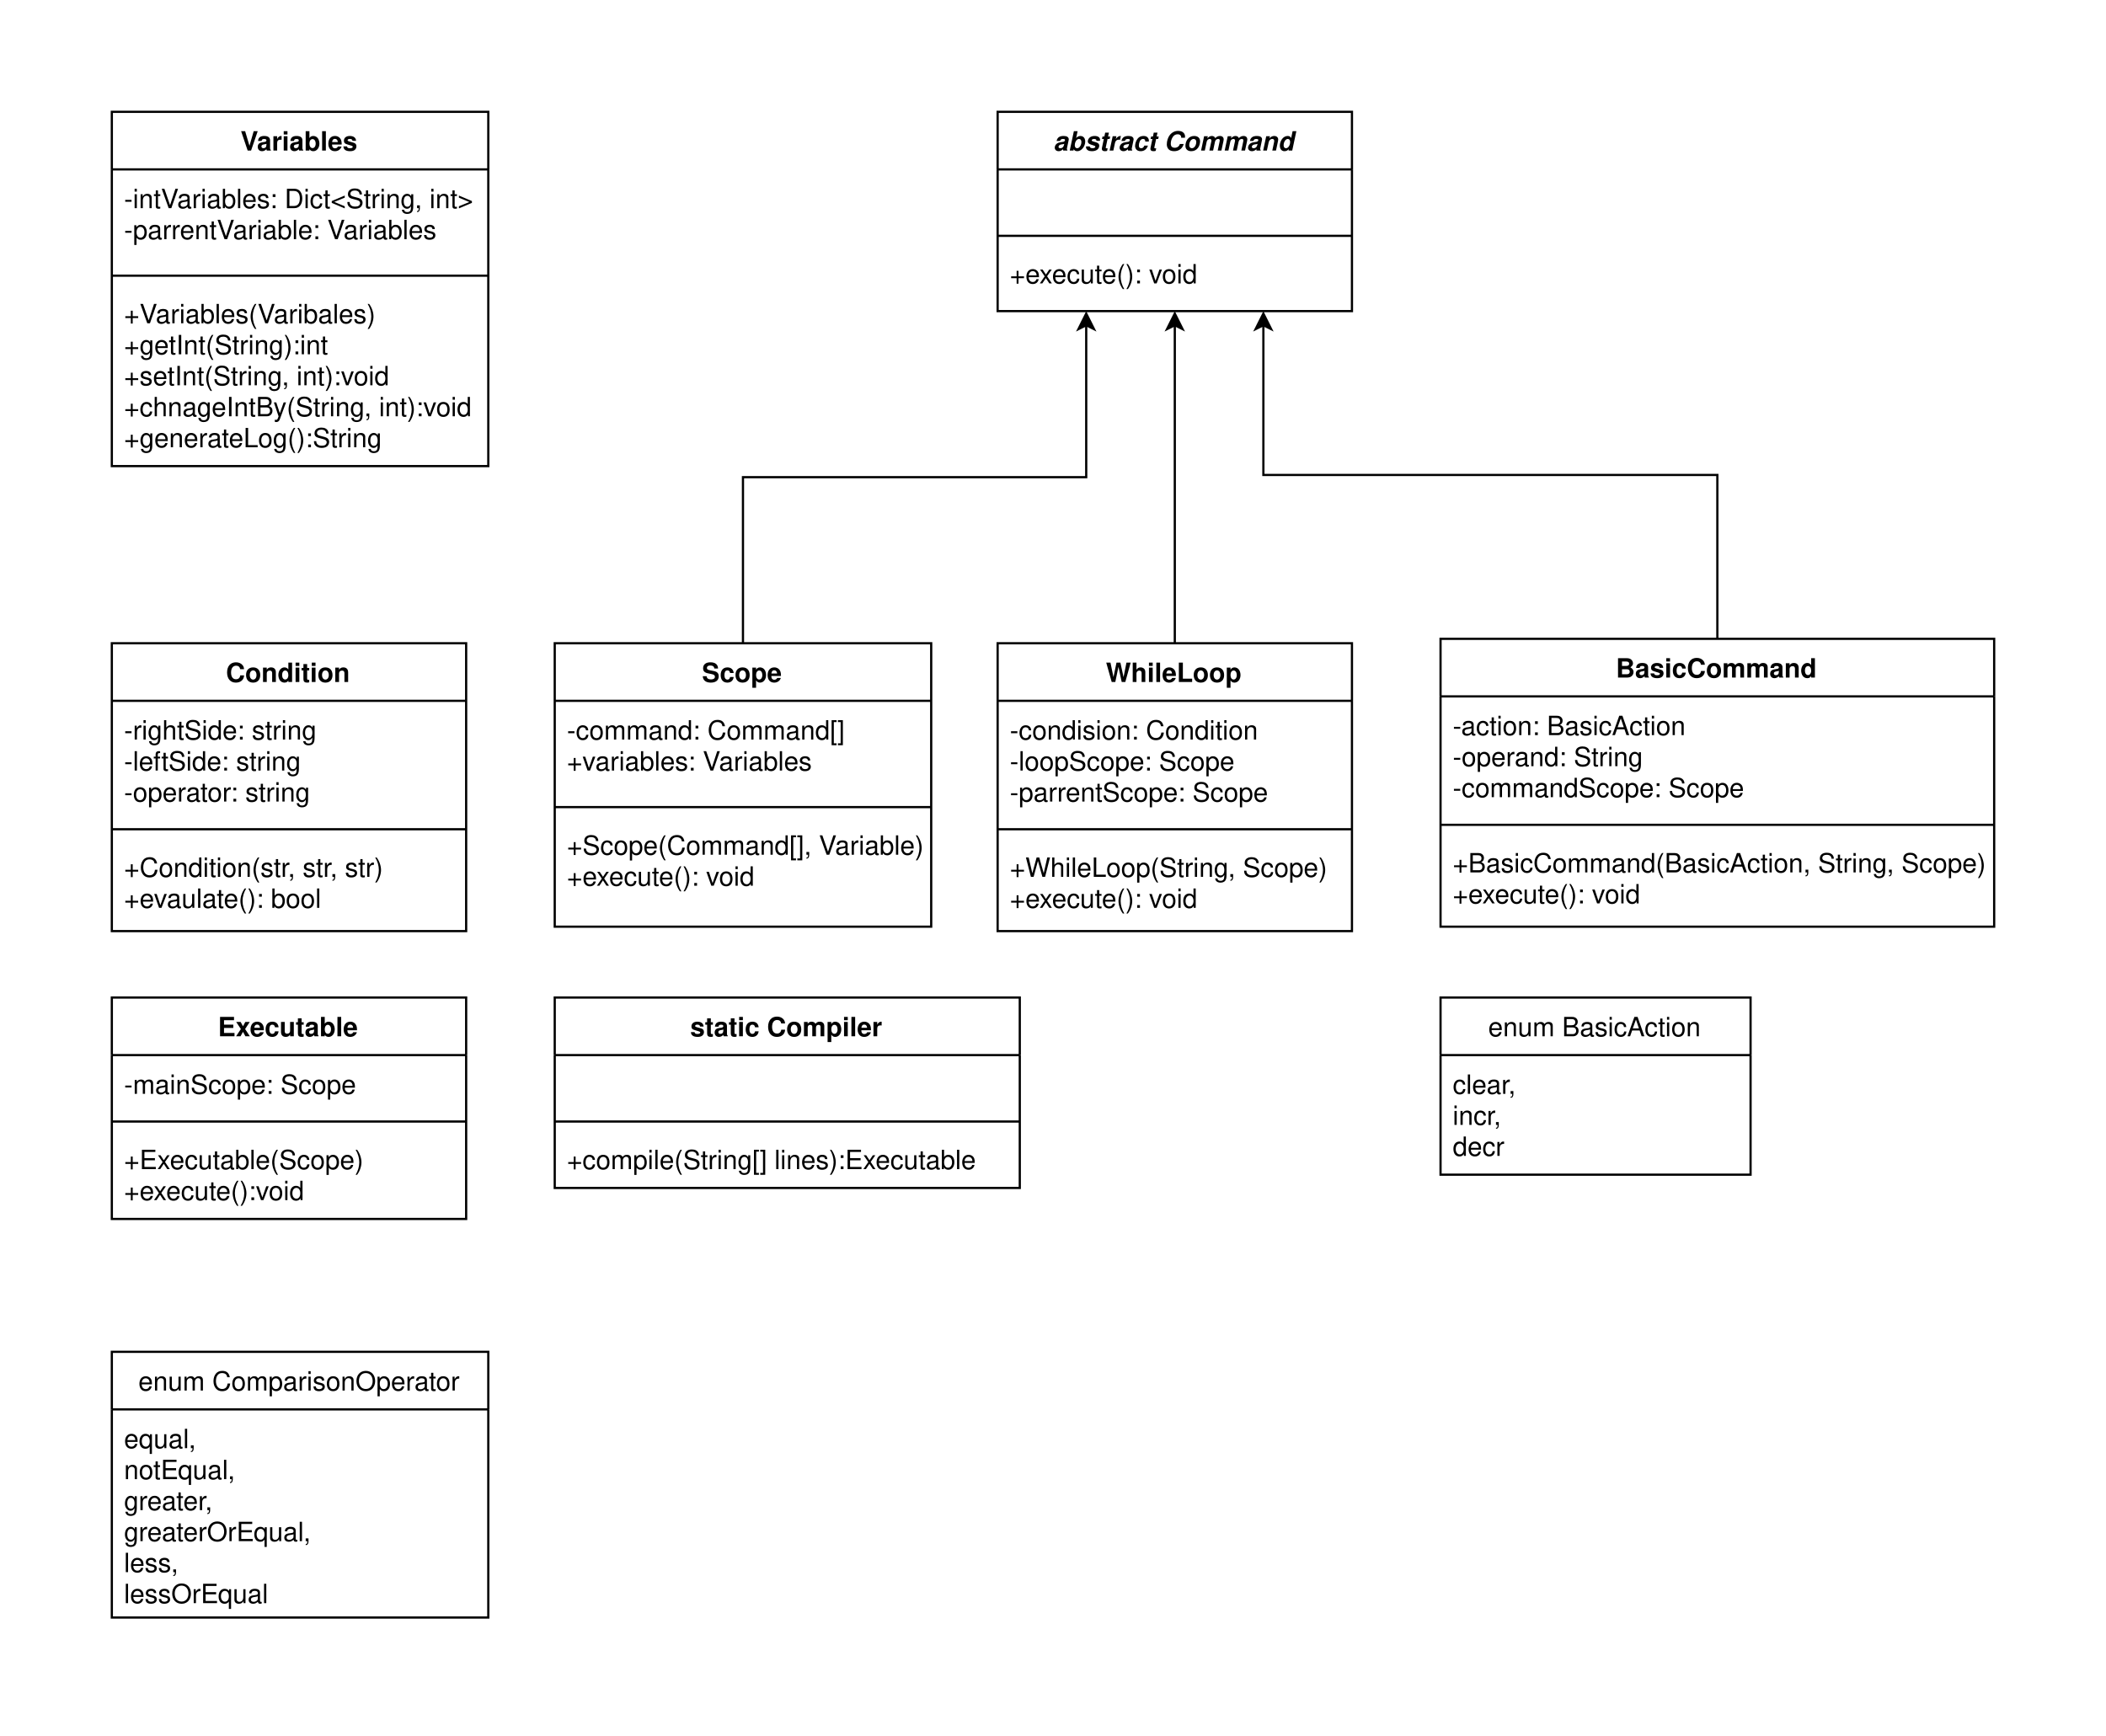
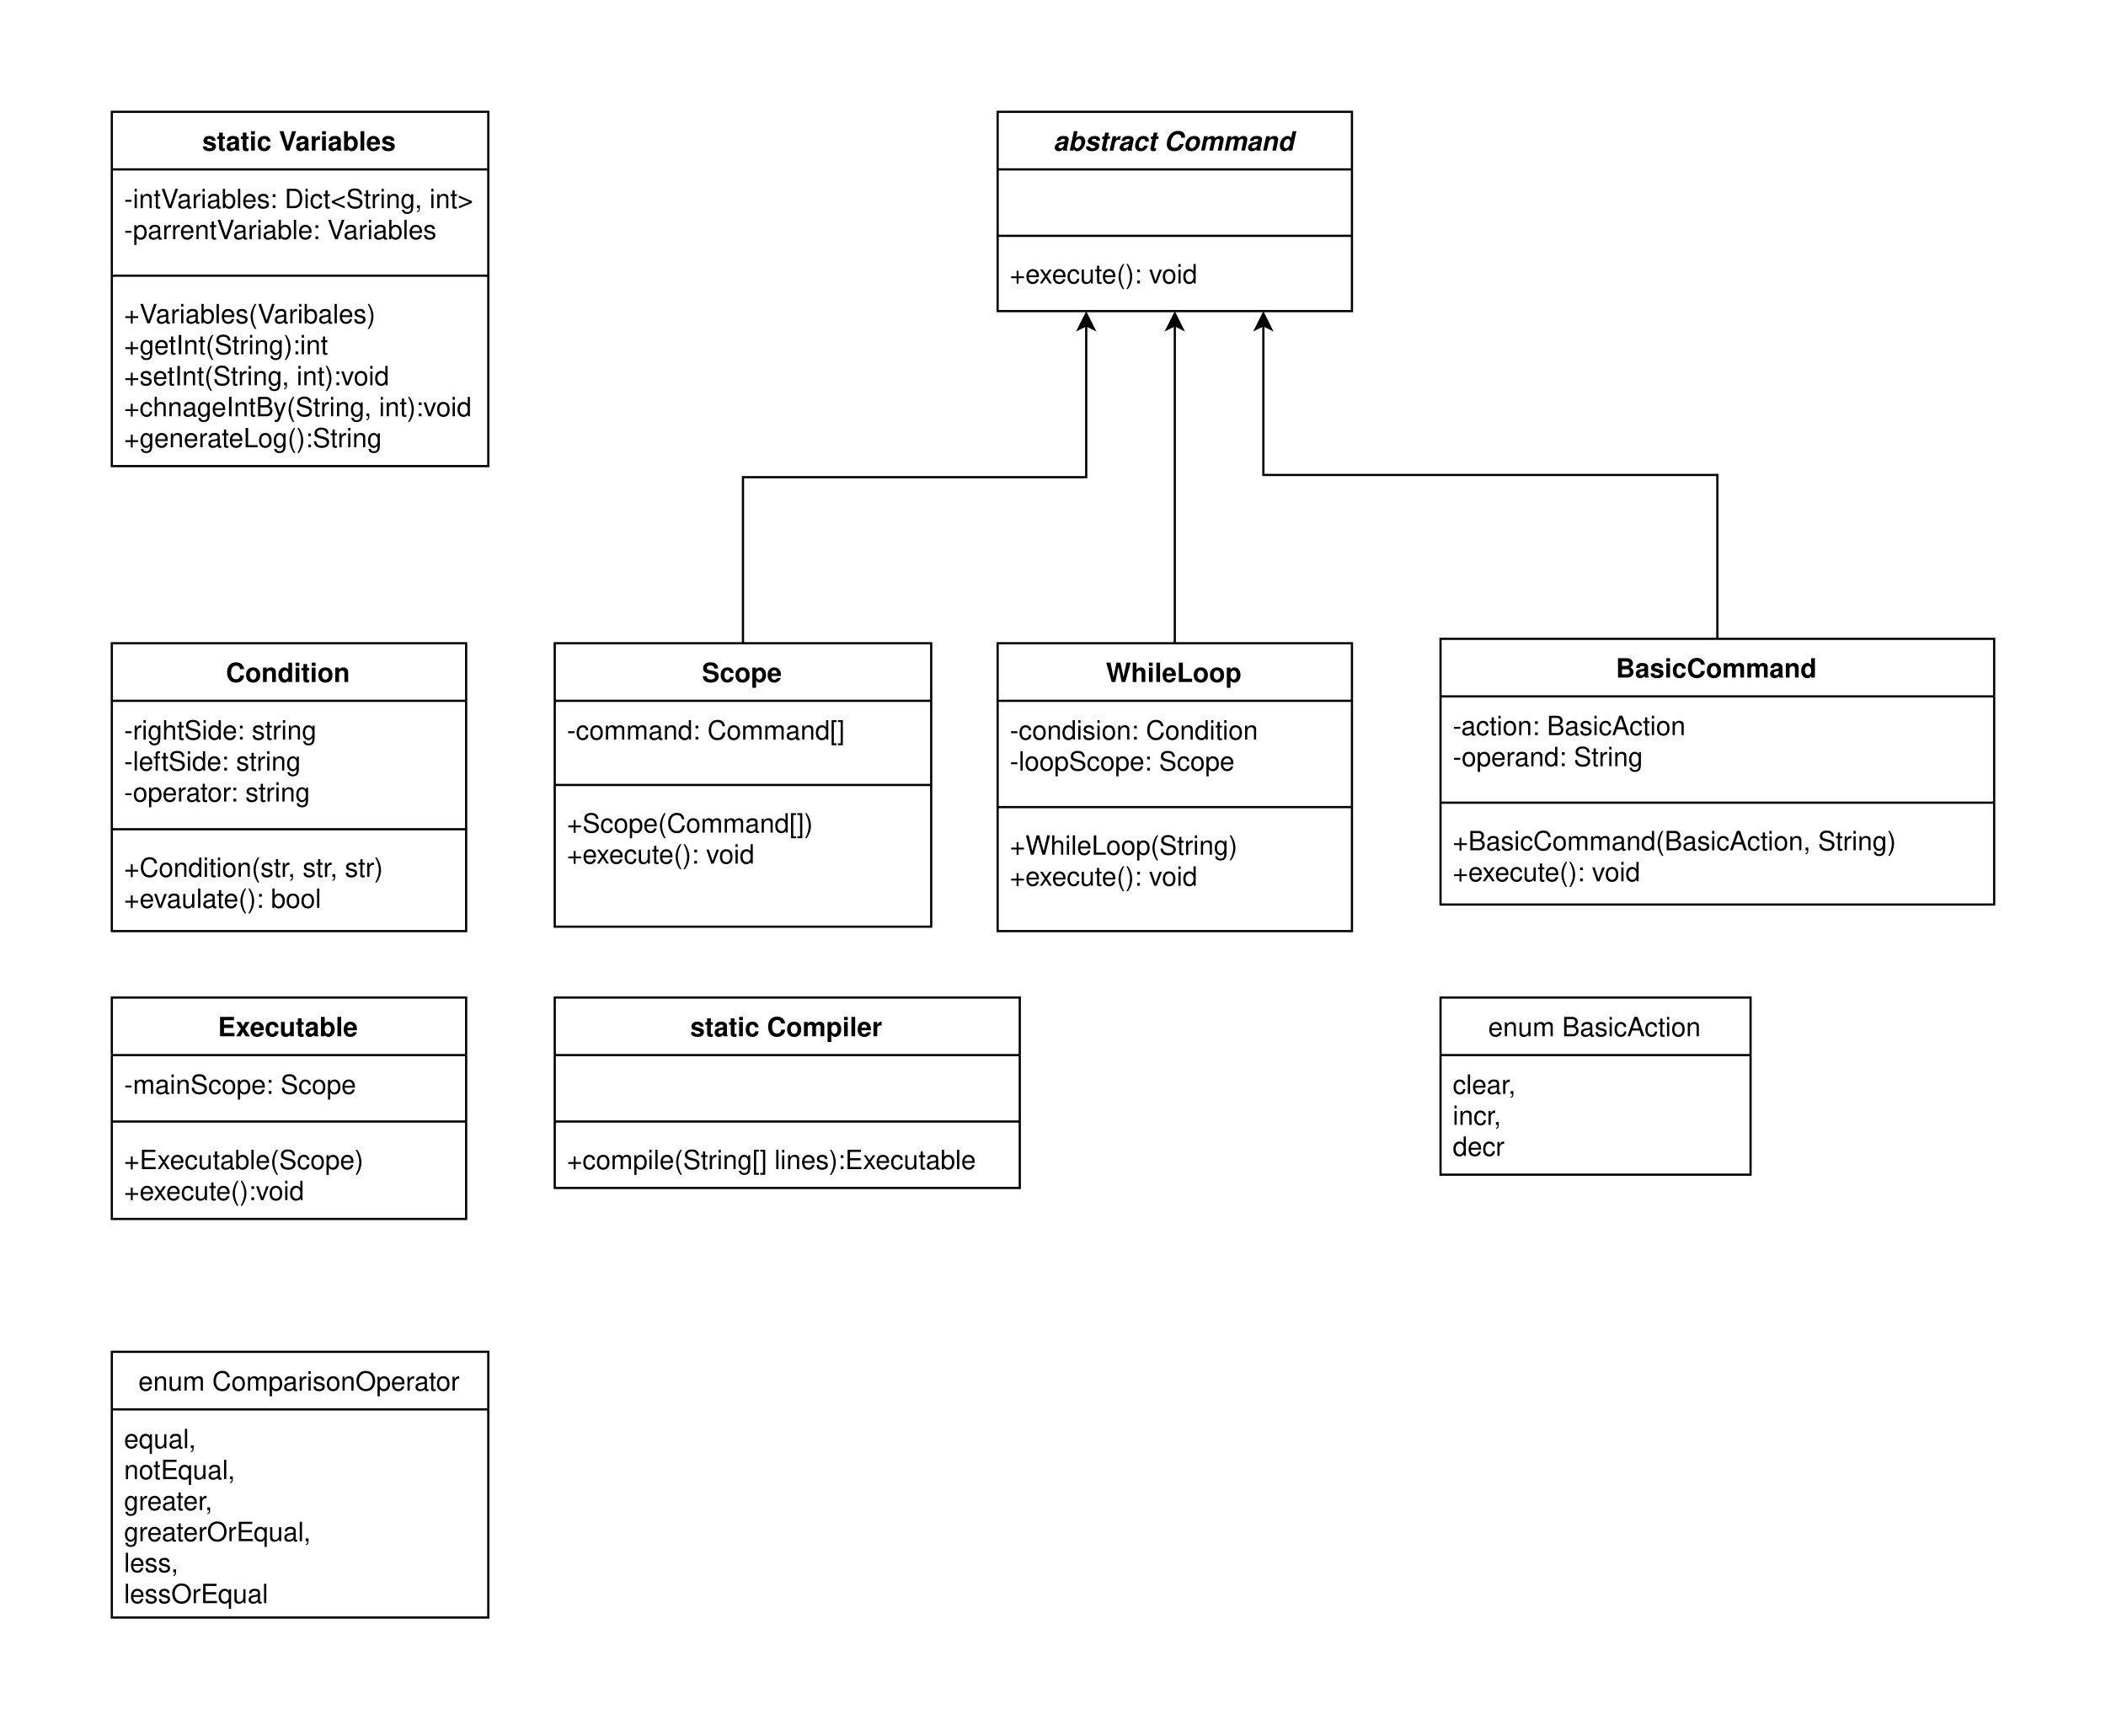
- <svg xmlns="http://www.w3.org/2000/svg" version="1.1" width="951px" height="784px" viewBox="-0.5 -0.5 951 784" content="&lt;mxfile host=&quot;Electron&quot; modified=&quot;2022-10-16T17:10:32.310Z&quot; agent=&quot;5.0 (Windows NT 10.0; Win64; x64) AppleWebKit/537.36 (KHTML, like Gecko) draw.io/19.0.3 Chrome/102.0.5.63 Electron/19.0.3 Safari/537.36&quot; etag=&quot;eteULTW0sGfqZMgMUVzo&quot; version=&quot;19.0.3&quot; type=&quot;device&quot;&gt;&lt;diagram id=&quot;C5RBs43oDa-KdzZeNtuy&quot; name=&quot;Page-1&quot;&gt;7VzbUts6FP2azHAefCZ2LoRHElJKm1JoKLR9OaPYwhEoViorIeHrj2TLt0gYh9gpUM90pta2ZCvaS0tLe8s0WoPZ6pSC+fQLcSBuWE1n1WidNCzLbLZ6/D9hWYeWbtsMDS5FjqyUGMboEUYtpXWBHOhnKjJCMEPzrNEmngdtlrEBSslDttotwdm3zoELFcPYBli13iCHTUNrzzpM7B8hcqfRm83uUXhnBqLK8pf4U+CQh5SpNWy0BpQQFl7NVgOIxeBF43Jztr7Bo/vu6adL/zf43v98dX5thA/7sE2T+CdQ6LEXP/r89Mq8ttHJXW/R8c7nnrPoWIb8rT5bR+MFHT58skgomxKXeAAPE2ufkoXnQPHUJi8ldUaEzLnR5MY7yNhaYgEsGOGmKZtheReuEPshmv/bkaWf8mHi+mSVLqyjgsfoOmxkdaLyz+iBopC0C0pRw4JjJ8fYJwtqy5F4vL/98PG6ffdjfvHh8qF5ejz5ZBhdCWFAXchyBlZiRoxmCofSM6eQzCDvJK9AIQYMLbNgBRLzblwv8Su/kK7Vuzmv10uAF/JNY5vMoeJ8/wHNMPCEl2+JxyIciDEGGLkev7b5OELKDUtIGeLz7FjeYML7fXuKsDMCa7IQo+MzYN9Hpf6UUPTIHwsiIPDblEmYWN1MjbFoKV1Ioc/rXEQuNGPTCPhM1rEJxmDuo0nc4Rl3EfL6hDEyix6UQW48n4MCo+Q+Zghza+CI0YCrXFfLu1ZbYkMSqtWT5YeEnsxDaZumqcnqPQ0P+bpvnEKB5/JBiN9ntrLva+ne19W8z+pmXwcwd7wHGOyLYfQVUMY/9eU4PVRwathkNgMeb3TMbwxkodNvdPhd3sGWGU7y/hJQBLj3/bDmdVzcxDh3E0vhGcNb9iSa/TmwkeeOgjon7cTyTQ6TMBHe9hYHSJoix4FegDQGGAjBKDo4J8hjwTiKrvf5aA8E+4kfMeBlMynzf6I6ZQPicVACFKAPcqQ/QIF2DS5zp/zzuFxn3f0cDNvtikjqSHG+4juMAm5KrSXqvH3GsTPuomAZk568ChYtw1S83VK93dJ4FoMJxBfERwwR8Xwa1t3w+J9y6mFBbslhlp18GqnAjFP7weJzsDGZB6lZ+092bsMVtBcMHvwTzu0l4e98b9M6vd42K4NDrxgcOs3d8ZAni1JwABMxHFz4D6zGcUzwBYVJqxYm5QmT9oYwaRfUCUc5YHlzskSLWlNBbYjWd0dCKrRyZ/FO2qKIb0vjHavWFqU7tWMVc2oJ2kLb4ZZOWtRSoSTvdl9Ix6W511Tp9fXHpg73FJv65cDvxhe6NOfXd9755S10/7uK6u0/NiWbXgiIJyv8oZVd4eNAR/SI8AfJVhWs2p03CKA94Uc/YH8MQLsRhSrPbrjYh4HL6gjnn99IaCOcurUk3hO8462EqkQNm3gO8gOJFwY5eTFQfEkQxMAczGHMPqgjw/fJfe5F4Ua1yjvTPgXljlkctFtuUTolhD/1Xdbp2XqPsqNbi1JBVZsUs63bpcTr08GYUT7AYfQzmLF16LMqJGhinzoktK2qoKBmYZ/OUr0xnRKavoBVpuK26qUyQfJ8YFObcO3myJHdoKBJdPJpcZ3NYZ4gm2+Mulh4LM0TwX6p6wa8KeOQihCIHlUwGxouIwOCCQfUiUdC4CGMN0xvlmOK0sqrTpvqu9wrrBtUsbC9i9+2fnjNCVR9j3VZ8X48nw/E1QTwqw3dwDfwZx6T8kKIh5A0UjX8dI2YWETVUGSk69pTD7iQV++vizVwoQcp30iNiBtIl6hRzT4lw7NgQrdXlaiJYnwpfHItwd0SbGRnc65zaS1uqhQ3irrRyJv4NG4GE5Ul257Ml+ZmTWsW2JhSu2gQrcerS6+qUa1ag5TmXk2iVT+hq/KuNtNqh+we6QF5iqsp3OyLJX8YRC6CUa4nfMmI0CRnK5vwy+vH1id6+Wjzxexy/Hm4NCb3mnNcOe6ul/sKYxlFT2mZzRKCGVosqKu9MeNzoWgq4i9kgdwp9SoPVWl7XC/61Tl3j4ertB3WLvkJxx88l6vIS1TUM/6FoCh6JqtdGdWrcetUtrpe9ve27JdzpGI3LKhxZyPg0DFy5Lrvy6hf6hgDn6Z59zmpUMAECWjv14ySzyjx/HyVxx70XS7+2ddfryK2d+8ejz/oJaL2+694zTjgoxFmEtIXm7JiCRYYJGcgJoTgmghKR8oej0fknV5OIaUPfGRv+UVYrS5eoi66m/JCk1eKPwosXV5o4aBuLg1gs/iQZICNY3vzmGSgH6KvxceKvJAfk9ehiSfZJHdq7pSQ0MGnDFWh7XHxs5R/k6gox7kaTaF1bgmaQtth7YnK9FpxkCGHQYoJSjhlWXPCS2FTcEmpTGCoGw3oLWaba0kxmdHcWT9oIPOuJYU2UdHW0UZVikLznZCNIQj3HTEbIM/esDhQWOoYREFiOCqMlJwQhA4YZYiF8ZkxPLszgP914hqj0fGviXWnSWZKYhAHmABFPvG+RnGpmh+qCWh2mxp60P8VrBL4QQsDlR7g7wV3UIYMPMKGqtWlEIitps74lWoaYOj7qiWuWjMMKzBfSz+jfbQ9w/Bi8hcgw48Ek7+j2Rr+Dw==&lt;/diagram&gt;&lt;/mxfile&gt;" style="background-color: rgb(255, 255, 255);">
+ <svg xmlns="http://www.w3.org/2000/svg" version="1.1" width="951px" height="784px" viewBox="-0.5 -0.5 951 784" content="&lt;mxfile host=&quot;Electron&quot; modified=&quot;2022-10-16T17:24:35.191Z&quot; agent=&quot;5.0 (Windows NT 10.0; Win64; x64) AppleWebKit/537.36 (KHTML, like Gecko) draw.io/19.0.3 Chrome/102.0.5.63 Electron/19.0.3 Safari/537.36&quot; etag=&quot;BLJFfpD8p7Juuh7oCBG2&quot; version=&quot;19.0.3&quot; type=&quot;device&quot;&gt;&lt;diagram id=&quot;C5RBs43oDa-KdzZeNtuy&quot; name=&quot;Page-1&quot;&gt;7VxdU9s6EP01maEPvhPbSQiPJFBKm1JoKLR9uaPYwhEoUiorIeHXV7Llr1gYh9i0UM90ptZaspXds7tHK5mWPZytThiYTz9TF+KW1XZXLfuoZVlm2+6L/6RkHUp6HTMUeAy5qlMiGKMHGI1U0gVyoZ/pyCnFHM2zQocSAh2ekQHG6H222w3F2bfOgQdzgrEDcF56jVw+DaV9az+Rf4DIm0ZvNnsH4Z0ZiDqrX+JPgUvvUyL7uGUPGaU8vJqthhBL5UV6uT5dX+PRXe/k44X/C3wbfLo8uzLCh73fZkj8Exgk/NmPPju5NK8cdHTbX3TJ2Zy4i65lqN/q83WkL+gK9akmZXxKPUoAPk6kA0YXxIXyqW3RSvqMKJ0LoSmEt5DztcICWHAqRFM+w+ouXCH+XQ7/r6taP9TD5PXRKt1YRw3C2TocZHWj9o/ogbKRjAta0cCSulM69umCOUoTD3c37z9cdW6/z8/fX9y3Tw4nHw2jpyAMmAd5gWIVZqQ2UzhUljmBdAbFJEUHBjHgaJkFK1CY9+J+iV3FhTKt3sxFs14CvFBvGjt0DnPG9+/RDAMirXxDCY9wIHUMMPKIuHaEHiETgiVkHAk/O1Q3uLT+wJki7I7Ami6kdnwOnLuoNZhShh7EY0EEBHGbcQUTq5fpMZYjlQkZ9EWf88iEZiwaAZ+rPg7FGMx9NIknPBMmQmRAOaez6EEZ5Mb+HDQ4o3dxhDC3Bo7UBlwVmlrdtToKGyqgWn3Vvk/Ck7mvZNN0aLL6j8NDve6rCKGAeEIJ8ftMO/s+W/e+nuZ9Vi/7OoCF4QngcCDV6OdAGf/U5+N0P4dTw6GzGSBi0KG4MVSN7qDVPcqhVxiAp5CK4Q1/FKf+HDiIeKOgz1EnkXxVCpAiKsbe4AAjU+S6kAQY4oCDEGYSOHOKCA80JCc1EHocyrgmpzcUbTNpi3+yO+NDSgTcAApwBQWG76HEsQZxhc78NOLWWUM+BTC7U1P4OciZNWc7jIKok8oSeY98wrAzYaIgQSlLXgbpyDBz1rbz1rY1lsVgAvE59RFHVD6fhX03LP6njNorGTUKYsZONo34XcaogyCt7GXc9F1L4s82w2Qssjp0FhzuvQs9eknFW96aI6dzZ7s2APTLAaDb3h0BRRQnBQAwkeoQJH5otQ7jYF2SZNgNyaiOZHQ2SEanZM4/KADLq6MYWtSaOdSGaH1zQSgPrUIv3olNlLFtZXHHathE5UbtWuWMWgGb0E7Y1pGJhipUZF0dV3xRlzXz4fXvrzPtv1Cd6acLvxmf2dKcX92Ss4sb6P1/GfV7+TqTGnouIZ5k+H0rm+HjokX0iPAHqVE1ZO3uKwTQC+FHr7A/BqDdAkWenl0Lsg8DkzXVyj+/kNBWK3W5JF4TvOGlRJ6JGg4lLvIDihcWLEUzYHxJEcTAAsxh/T3ooy/Fv3ZiU5LLmOURueX6o1NBNVM/ZR1ZbRYgO5p1v6Sf17UCMTu6JUicfPbGnAkFN8XMusyvqWZqvdqqy/75PVKR8IWNhOwKMCSV6792ChKKPoNVpuO2xKQ2rvF0zVK7L9orYBq7YUKzHyn8I4FD4PVHyBFrnh6WFgujhHQy8Wi5FOp5QdRUJcaEAwjtSfVFjwqf9DjOVBAJk8iQYioAdURoCDyE8Ybo1QabsvGltj3Q+lhDvzRryFOF7U38utnD1ubVsYeadkP1M9ZtcQ9if96TVxMgrjYIhFibnxIekwv7MAwaqR5+ukccWGTXkG2k+zpTAjwoug/W5QZ4kEAm1kgj6gUcJhrURJ+K4Vlyr7ZfF7uJync6djOks7lguawhN3WSmxy70dCb+NBsBhO17aM9uhVauCHaRIENl9qFg2gtXt/Oab5g1XCQysyr2UPVO3Rd1tVuojphdI/4gDo52ZZm9mXKPw5KGIGWG4evGBGafdfaHH559WB/ZBcPjkhmF+NPx0tjcqc5olVg7ibd11jLKHsAy2xXUMzQYiGf7Y2Z8IWyGxH/YBQodKm/8ryUdsZN0q/PuC94bko7YW3KT2L8XuDSBZsWRTsWjcc/ExRlj1t1agv1+bp1aiO6SfsvlvarOS2xGxbydWcjiKFj5Kq876uqX+qEgnDTovsiqDDAZRDQ3m8iSnFEif2zchLRrWD7Qj/l8t9w/fMsYnvzlg0TddEITXlYEIU4Z+wJbYQ7CemLTVqxBAsMksMQE0pxEwgqR8oLnpMoOpicQsoA+MjZ8mOvhl08h130NumFZl8p/t4v++l4BfRCC4f84tIADo/PPwbYOHQ2T0AG/CH6qLvZdNwAS6Hf7bTboMNGFScetDMuf0zyX2IM1RhXc95Ba9wKCIN2wtrDkulEsJfx/GHs5s8/QNkEgudipWSSqI0y5JcOkCxmm9mhHHFo78wINJB50yRBu/XQ0cWKujiC5qMeB0MQriTiaICIsyFxoZQ0VYWSgeGgNFIKigo6YFRRVBifGsentwbwv0w8YzQ6/DmxbjXbkyowyCNJgCGfki9RpamJD/WUKHttTXjQ//mpCuKDFgb58AB/LYSBMsGAUH6cl3oMArl41Am/MM0ADH0/L4m7NhGGl/DXyk9dH2wfYUQz+dOL4Rd9yR+wtI9/Aw==&lt;/diagram&gt;&lt;/mxfile&gt;" style="background-color: rgb(255, 255, 255);">
  <defs>
-     <clipPath id="mx-clip-254-321-162-44-0">
-       <rect x="254" y="321" width="162" height="44" />
-     </clipPath>
-     <clipPath id="mx-clip-254-373-162-50-0">
-       <rect x="254" y="373" width="162" height="50" />
+     <clipPath id="mx-clip-254-321-162-34-0">
+       <rect x="254" y="321" width="162" height="34" />
+     </clipPath>
+     <clipPath id="mx-clip-254-363-162-50-0">
+       <rect x="254" y="363" width="162" height="50" />
    </clipPath>
    <clipPath id="mx-clip-454-81-152-26-0">
      <rect x="454" y="81" width="152" height="26" />
    </clipPath>
    <clipPath id="mx-clip-454-115-152-26-0">
      <rect x="454" y="115" width="152" height="26" />
    </clipPath>
-     <clipPath id="mx-clip-454-321-152-54-0">
-       <rect x="454" y="321" width="152" height="54" />
-     </clipPath>
-     <clipPath id="mx-clip-454-383-152-42-0">
-       <rect x="454" y="383" width="152" height="42" />
+     <clipPath id="mx-clip-454-321-152-44-0">
+       <rect x="454" y="321" width="152" height="44" />
+     </clipPath>
+     <clipPath id="mx-clip-454-373-152-42-0">
+       <rect x="454" y="373" width="152" height="42" />
    </clipPath>
    <clipPath id="mx-clip-54-81-162-44-0">
      <rect x="54" y="81" width="162" height="44" />
    </clipPath>
    <clipPath id="mx-clip-54-133-162-82-0">
      <rect x="54" y="133" width="162" height="82" />
    </clipPath>
    <clipPath id="mx-clip-254-481-202-26-0">
      <rect x="254" y="481" width="202" height="26" />
    </clipPath>
    <clipPath id="mx-clip-254-515-202-26-0">
      <rect x="254" y="515" width="202" height="26" />
    </clipPath>
    <clipPath id="mx-clip-54-481-152-26-0">
      <rect x="54" y="481" width="152" height="26" />
    </clipPath>
    <clipPath id="mx-clip-54-515-152-40-0">
      <rect x="54" y="515" width="152" height="40" />
    </clipPath>
    <clipPath id="mx-clip-54-321-152-54-0">
      <rect x="54" y="321" width="152" height="54" />
    </clipPath>
    <clipPath id="mx-clip-54-383-152-42-0">
      <rect x="54" y="383" width="152" height="42" />
    </clipPath>
-     <clipPath id="mx-clip-654-319-242-54-0">
-       <rect x="654" y="319" width="242" height="54" />
-     </clipPath>
-     <clipPath id="mx-clip-654-381-242-42-0">
-       <rect x="654" y="381" width="242" height="42" />
+     <clipPath id="mx-clip-654-319-242-44-0">
+       <rect x="654" y="319" width="242" height="44" />
+     </clipPath>
+     <clipPath id="mx-clip-654-371-242-42-0">
+       <rect x="654" y="371" width="242" height="42" />
    </clipPath>
    <clipPath id="mx-clip-654-481-132-54-0">
      <rect x="654" y="481" width="132" height="54" />
    </clipPath>
    <clipPath id="mx-clip-54-641-162-94-0">
      <rect x="54" y="641" width="162" height="94" />
    </clipPath>
  </defs>
  <g>
    <path d="M 335 290 L 335 215 L 490 215 L 490 146.37" fill="none" stroke="rgb(0, 0, 0)" stroke-miterlimit="10" pointer-events="stroke" />
    <path d="M 490 141.12 L 493.5 148.12 L 490 146.37 L 486.5 148.12 Z" fill="rgb(0, 0, 0)" stroke="rgb(0, 0, 0)" stroke-miterlimit="10" pointer-events="all" />
    <path d="M 250 316 L 250 290 L 420 290 L 420 316" fill="rgb(255, 255, 255)" stroke="rgb(0, 0, 0)" stroke-miterlimit="10" pointer-events="all" />
    <path d="M 250 316 L 250 418 L 420 418 L 420 316" fill="none" stroke="rgb(0, 0, 0)" stroke-miterlimit="10" pointer-events="none" />
    <path d="M 250 316 L 420 316" fill="none" stroke="rgb(0, 0, 0)" stroke-miterlimit="10" pointer-events="none" />
    <g fill="rgb(0, 0, 0)" font-family="Helvetica" font-weight="bold" pointer-events="none" text-anchor="middle" font-size="12px">
      <text x="334.5" y="307.5">Scope</text>
    </g>
-     <g fill="rgb(0, 0, 0)" font-family="Helvetica" pointer-events="none" clip-path="url(#mx-clip-254-321-162-44-0)" font-size="12px">
+     <g fill="rgb(0, 0, 0)" font-family="Helvetica" pointer-events="none" clip-path="url(#mx-clip-254-321-162-34-0)" font-size="12px">
      <text x="255.5" y="333.5">-command: Command[]</text>
-       <text x="255.5" y="347.5">+variables: Variables</text>
-     </g>
-     <path d="M 250 364 L 420 364" fill="none" stroke="rgb(0, 0, 0)" stroke-miterlimit="10" pointer-events="none" />
-     <g fill="rgb(0, 0, 0)" font-family="Helvetica" pointer-events="none" clip-path="url(#mx-clip-254-373-162-50-0)" font-size="12px">
-       <text x="255.5" y="385.5">+Scope(Command[], Variable)</text>
-       <text x="255.5" y="399.5">+execute(): void</text>
+     </g>
+     <path d="M 250 354 L 420 354" fill="none" stroke="rgb(0, 0, 0)" stroke-miterlimit="10" pointer-events="none" />
+     <g fill="rgb(0, 0, 0)" font-family="Helvetica" pointer-events="none" clip-path="url(#mx-clip-254-363-162-50-0)" font-size="12px">
+       <text x="255.5" y="375.5">+Scope(Command[])</text>
+       <text x="255.5" y="389.5">+execute(): void</text>
    </g>
    <path d="M 450 76 L 450 50 L 610 50 L 610 76" fill="rgb(255, 255, 255)" stroke="rgb(0, 0, 0)" stroke-miterlimit="10" pointer-events="none" />
    <path d="M 450 76 L 450 140 L 610 140 L 610 76" fill="none" stroke="rgb(0, 0, 0)" stroke-miterlimit="10" pointer-events="none" />
    <path d="M 450 76 L 610 76" fill="none" stroke="rgb(0, 0, 0)" stroke-miterlimit="10" pointer-events="none" />
    <g fill="rgb(0, 0, 0)" font-family="Helvetica" font-weight="bold" font-style="italic" pointer-events="none" text-anchor="middle" font-size="12px">
      <text x="529.5" y="67.5">abstract Command</text>
    </g>
    <g fill="rgb(0, 0, 0)" font-family="Helvetica" pointer-events="none" clip-path="url(#mx-clip-454-81-152-26-0)" font-size="12px" />
    <path d="M 450 106 L 610 106" fill="none" stroke="rgb(0, 0, 0)" stroke-miterlimit="10" pointer-events="none" />
    <g fill="rgb(0, 0, 0)" font-family="Helvetica" pointer-events="none" clip-path="url(#mx-clip-454-115-152-26-0)" font-size="12px">
      <text x="455.5" y="127.5">+execute(): void</text>
    </g>
    <path d="M 775 288 L 775 214 L 570 214 L 570 146.37" fill="none" stroke="rgb(0, 0, 0)" stroke-miterlimit="10" pointer-events="none" />
    <path d="M 570 141.12 L 573.5 148.12 L 570 146.37 L 566.5 148.12 Z" fill="rgb(0, 0, 0)" stroke="rgb(0, 0, 0)" stroke-miterlimit="10" pointer-events="none" />
    <path d="M 530 290 L 530 146.37" fill="none" stroke="rgb(0, 0, 0)" stroke-miterlimit="10" pointer-events="none" />
    <path d="M 530 141.12 L 533.5 148.12 L 530 146.37 L 526.5 148.12 Z" fill="rgb(0, 0, 0)" stroke="rgb(0, 0, 0)" stroke-miterlimit="10" pointer-events="none" />
    <path d="M 450 316 L 450 290 L 610 290 L 610 316" fill="rgb(255, 255, 255)" stroke="rgb(0, 0, 0)" stroke-miterlimit="10" pointer-events="none" />
    <path d="M 450 316 L 450 420 L 610 420 L 610 316" fill="none" stroke="rgb(0, 0, 0)" stroke-miterlimit="10" pointer-events="none" />
    <path d="M 450 316 L 610 316" fill="none" stroke="rgb(0, 0, 0)" stroke-miterlimit="10" pointer-events="none" />
    <g fill="rgb(0, 0, 0)" font-family="Helvetica" font-weight="bold" pointer-events="none" text-anchor="middle" font-size="12px">
      <text x="529.5" y="307.5">WhileLoop</text>
    </g>
-     <g fill="rgb(0, 0, 0)" font-family="Helvetica" pointer-events="none" clip-path="url(#mx-clip-454-321-152-54-0)" font-size="12px">
+     <g fill="rgb(0, 0, 0)" font-family="Helvetica" pointer-events="none" clip-path="url(#mx-clip-454-321-152-44-0)" font-size="12px">
      <text x="455.5" y="333.5">-condision: Condition</text>
      <text x="455.5" y="347.5">-loopScope: Scope</text>
-       <text x="455.5" y="361.5">-parrentScope: Scope</text>
-     </g>
-     <path d="M 450 374 L 610 374" fill="none" stroke="rgb(0, 0, 0)" stroke-miterlimit="10" pointer-events="none" />
-     <g fill="rgb(0, 0, 0)" font-family="Helvetica" pointer-events="none" clip-path="url(#mx-clip-454-383-152-42-0)" font-size="12px">
-       <text x="455.5" y="395.5">+WhileLoop(String, Scope)</text>
-       <text x="455.5" y="409.5">+execute(): void</text>
+     </g>
+     <path d="M 450 364 L 610 364" fill="none" stroke="rgb(0, 0, 0)" stroke-miterlimit="10" pointer-events="none" />
+     <g fill="rgb(0, 0, 0)" font-family="Helvetica" pointer-events="none" clip-path="url(#mx-clip-454-373-152-42-0)" font-size="12px">
+       <text x="455.5" y="385.5">+WhileLoop(String)</text>
+       <text x="455.5" y="399.5">+execute(): void</text>
    </g>
    <path d="M 50 76 L 50 50 L 220 50 L 220 76" fill="rgb(255, 255, 255)" stroke="rgb(0, 0, 0)" stroke-miterlimit="10" pointer-events="none" />
    <path d="M 50 76 L 50 210 L 220 210 L 220 76" fill="none" stroke="rgb(0, 0, 0)" stroke-miterlimit="10" pointer-events="none" />
    <path d="M 50 76 L 220 76" fill="none" stroke="rgb(0, 0, 0)" stroke-miterlimit="10" pointer-events="none" />
    <g fill="rgb(0, 0, 0)" font-family="Helvetica" font-weight="bold" pointer-events="none" text-anchor="middle" font-size="12px">
-       <text x="134.5" y="67.5">Variables</text>
+       <text x="134.5" y="67.5">static Variables</text>
    </g>
    <g fill="rgb(0, 0, 0)" font-family="Helvetica" pointer-events="none" clip-path="url(#mx-clip-54-81-162-44-0)" font-size="12px">
      <text x="55.5" y="93.5">-intVariables: Dict&lt;String, int&gt; </text>
      <text x="55.5" y="107.5">-parrentVariable: Variables</text>
    </g>
    <path d="M 50 124 L 220 124" fill="none" stroke="rgb(0, 0, 0)" stroke-miterlimit="10" pointer-events="none" />
    <g fill="rgb(0, 0, 0)" font-family="Helvetica" pointer-events="none" clip-path="url(#mx-clip-54-133-162-82-0)" font-size="12px">
      <text x="55.5" y="145.5">+Variables(Varibales)</text>
      <text x="55.5" y="159.5">+getInt(String):int</text>
      <text x="55.5" y="173.5">+setInt(String, int):void</text>
      <text x="55.5" y="187.5">+chnageIntBy(String, int):void</text>
      <text x="55.5" y="201.5">+generateLog():String</text>
    </g>
    <path d="M 250 476 L 250 450 L 460 450 L 460 476" fill="rgb(255, 255, 255)" stroke="rgb(0, 0, 0)" stroke-miterlimit="10" pointer-events="none" />
    <path d="M 250 476 L 250 536 L 460 536 L 460 476" fill="none" stroke="rgb(0, 0, 0)" stroke-miterlimit="10" pointer-events="none" />
    <path d="M 250 476 L 460 476" fill="none" stroke="rgb(0, 0, 0)" stroke-miterlimit="10" pointer-events="none" />
    <g fill="rgb(0, 0, 0)" font-family="Helvetica" font-weight="bold" pointer-events="none" text-anchor="middle" font-size="12px">
      <text x="354.5" y="467.5">static Compiler</text>
    </g>
    <g fill="rgb(0, 0, 0)" font-family="Helvetica" pointer-events="none" clip-path="url(#mx-clip-254-481-202-26-0)" font-size="12px" />
    <path d="M 250 506 L 460 506" fill="none" stroke="rgb(0, 0, 0)" stroke-miterlimit="10" pointer-events="none" />
    <g fill="rgb(0, 0, 0)" font-family="Helvetica" pointer-events="none" clip-path="url(#mx-clip-254-515-202-26-0)" font-size="12px">
      <text x="255.5" y="527.5">+compile(String[] lines):Executable</text>
    </g>
    <path d="M 50 476 L 50 450 L 210 450 L 210 476" fill="rgb(255, 255, 255)" stroke="rgb(0, 0, 0)" stroke-miterlimit="10" pointer-events="none" />
    <path d="M 50 476 L 50 550 L 210 550 L 210 476" fill="none" stroke="rgb(0, 0, 0)" stroke-miterlimit="10" pointer-events="none" />
    <path d="M 50 476 L 210 476" fill="none" stroke="rgb(0, 0, 0)" stroke-miterlimit="10" pointer-events="none" />
    <g fill="rgb(0, 0, 0)" font-family="Helvetica" font-weight="bold" pointer-events="none" text-anchor="middle" font-size="12px">
      <text x="129.5" y="467.5">Executable</text>
    </g>
    <g fill="rgb(0, 0, 0)" font-family="Helvetica" pointer-events="none" clip-path="url(#mx-clip-54-481-152-26-0)" font-size="12px">
      <text x="55.5" y="493.5">-mainScope: Scope</text>
    </g>
    <path d="M 50 506 L 210 506" fill="none" stroke="rgb(0, 0, 0)" stroke-miterlimit="10" pointer-events="none" />
    <g fill="rgb(0, 0, 0)" font-family="Helvetica" pointer-events="none" clip-path="url(#mx-clip-54-515-152-40-0)" font-size="12px">
      <text x="55.5" y="527.5">+Executable(Scope)</text>
      <text x="55.5" y="541.5">+execute():void</text>
    </g>
    <path d="M 50 316 L 50 290 L 210 290 L 210 316" fill="rgb(255, 255, 255)" stroke="rgb(0, 0, 0)" stroke-miterlimit="10" pointer-events="none" />
    <path d="M 50 316 L 50 420 L 210 420 L 210 316" fill="none" stroke="rgb(0, 0, 0)" stroke-miterlimit="10" pointer-events="none" />
    <path d="M 50 316 L 210 316" fill="none" stroke="rgb(0, 0, 0)" stroke-miterlimit="10" pointer-events="none" />
    <g fill="rgb(0, 0, 0)" font-family="Helvetica" font-weight="bold" pointer-events="none" text-anchor="middle" font-size="12px">
      <text x="129.5" y="307.5">Condition</text>
    </g>
    <g fill="rgb(0, 0, 0)" font-family="Helvetica" pointer-events="none" clip-path="url(#mx-clip-54-321-152-54-0)" font-size="12px">
      <text x="55.5" y="333.5">-rightSide: string</text>
      <text x="55.5" y="347.5">-leftSide: string</text>
      <text x="55.5" y="361.5">-operator: string</text>
    </g>
    <path d="M 50 374 L 210 374" fill="none" stroke="rgb(0, 0, 0)" stroke-miterlimit="10" pointer-events="none" />
    <g fill="rgb(0, 0, 0)" font-family="Helvetica" pointer-events="none" clip-path="url(#mx-clip-54-383-152-42-0)" font-size="12px">
      <text x="55.5" y="395.5">+Condition(str, str, str)</text>
      <text x="55.5" y="409.5">+evaulate(): bool</text>
    </g>
    <path d="M 650 314 L 650 288 L 900 288 L 900 314" fill="rgb(255, 255, 255)" stroke="rgb(0, 0, 0)" stroke-miterlimit="10" pointer-events="none" />
-     <path d="M 650 314 L 650 418 L 900 418 L 900 314" fill="none" stroke="rgb(0, 0, 0)" stroke-miterlimit="10" pointer-events="none" />
+     <path d="M 650 314 L 650 408 L 900 408 L 900 314" fill="none" stroke="rgb(0, 0, 0)" stroke-miterlimit="10" pointer-events="none" />
    <path d="M 650 314 L 900 314" fill="none" stroke="rgb(0, 0, 0)" stroke-miterlimit="10" pointer-events="none" />
    <g fill="rgb(0, 0, 0)" font-family="Helvetica" font-weight="bold" pointer-events="none" text-anchor="middle" font-size="12px">
      <text x="774.5" y="305.5">BasicCommand</text>
    </g>
-     <g fill="rgb(0, 0, 0)" font-family="Helvetica" pointer-events="none" clip-path="url(#mx-clip-654-319-242-54-0)" font-size="12px">
+     <g fill="rgb(0, 0, 0)" font-family="Helvetica" pointer-events="none" clip-path="url(#mx-clip-654-319-242-44-0)" font-size="12px">
      <text x="655.5" y="331.5">-action: BasicAction</text>
      <text x="655.5" y="345.5">-operand: String</text>
-       <text x="655.5" y="359.5">-commandScope: Scope</text>
-     </g>
-     <path d="M 650 372 L 900 372" fill="none" stroke="rgb(0, 0, 0)" stroke-miterlimit="10" pointer-events="none" />
-     <g fill="rgb(0, 0, 0)" font-family="Helvetica" pointer-events="none" clip-path="url(#mx-clip-654-381-242-42-0)" font-size="12px">
-       <text x="655.5" y="393.5">+BasicCommand(BasicAction, String, Scope)</text>
-       <text x="655.5" y="407.5">+execute(): void</text>
+     </g>
+     <path d="M 650 362 L 900 362" fill="none" stroke="rgb(0, 0, 0)" stroke-miterlimit="10" pointer-events="none" />
+     <g fill="rgb(0, 0, 0)" font-family="Helvetica" pointer-events="none" clip-path="url(#mx-clip-654-371-242-42-0)" font-size="12px">
+       <text x="655.5" y="383.5">+BasicCommand(BasicAction, String)</text>
+       <text x="655.5" y="397.5">+execute(): void</text>
    </g>
    <path d="M 650 476 L 650 450 L 790 450 L 790 476" fill="none" stroke="rgb(0, 0, 0)" stroke-miterlimit="10" pointer-events="none" />
    <path d="M 650 476 L 650 530 L 790 530 L 790 476" fill="none" stroke="rgb(0, 0, 0)" stroke-miterlimit="10" pointer-events="none" />
    <path d="M 650 476 L 790 476" fill="none" stroke="rgb(0, 0, 0)" stroke-miterlimit="10" pointer-events="none" />
    <g fill="rgb(0, 0, 0)" font-family="Helvetica" pointer-events="none" text-anchor="middle" font-size="12px">
      <text x="719.5" y="467.5">enum BasicAction</text>
    </g>
    <g fill="rgb(0, 0, 0)" font-family="Helvetica" pointer-events="none" clip-path="url(#mx-clip-654-481-132-54-0)" font-size="12px">
      <text x="655.5" y="493.5">clear,</text>
      <text x="655.5" y="507.5">incr,</text>
      <text x="655.5" y="521.5">decr</text>
    </g>
    <path d="M 50 636 L 50 610 L 220 610 L 220 636" fill="none" stroke="rgb(0, 0, 0)" stroke-miterlimit="10" pointer-events="none" />
    <path d="M 50 636 L 50 730 L 220 730 L 220 636" fill="none" stroke="rgb(0, 0, 0)" stroke-miterlimit="10" pointer-events="none" />
    <path d="M 50 636 L 220 636" fill="none" stroke="rgb(0, 0, 0)" stroke-miterlimit="10" pointer-events="none" />
    <g fill="rgb(0, 0, 0)" font-family="Helvetica" pointer-events="none" text-anchor="middle" font-size="12px">
      <text x="134.5" y="627.5">enum ComparisonOperator</text>
    </g>
    <g fill="rgb(0, 0, 0)" font-family="Helvetica" pointer-events="none" clip-path="url(#mx-clip-54-641-162-94-0)" font-size="12px">
      <text x="55.5" y="653.5">equal,</text>
      <text x="55.5" y="667.5">notEqual,</text>
      <text x="55.5" y="681.5">greater,</text>
      <text x="55.5" y="695.5">greaterOrEqual,</text>
      <text x="55.5" y="709.5">less,</text>
      <text x="55.5" y="723.5">lessOrEqual</text>
    </g>
  </g>
</svg>
